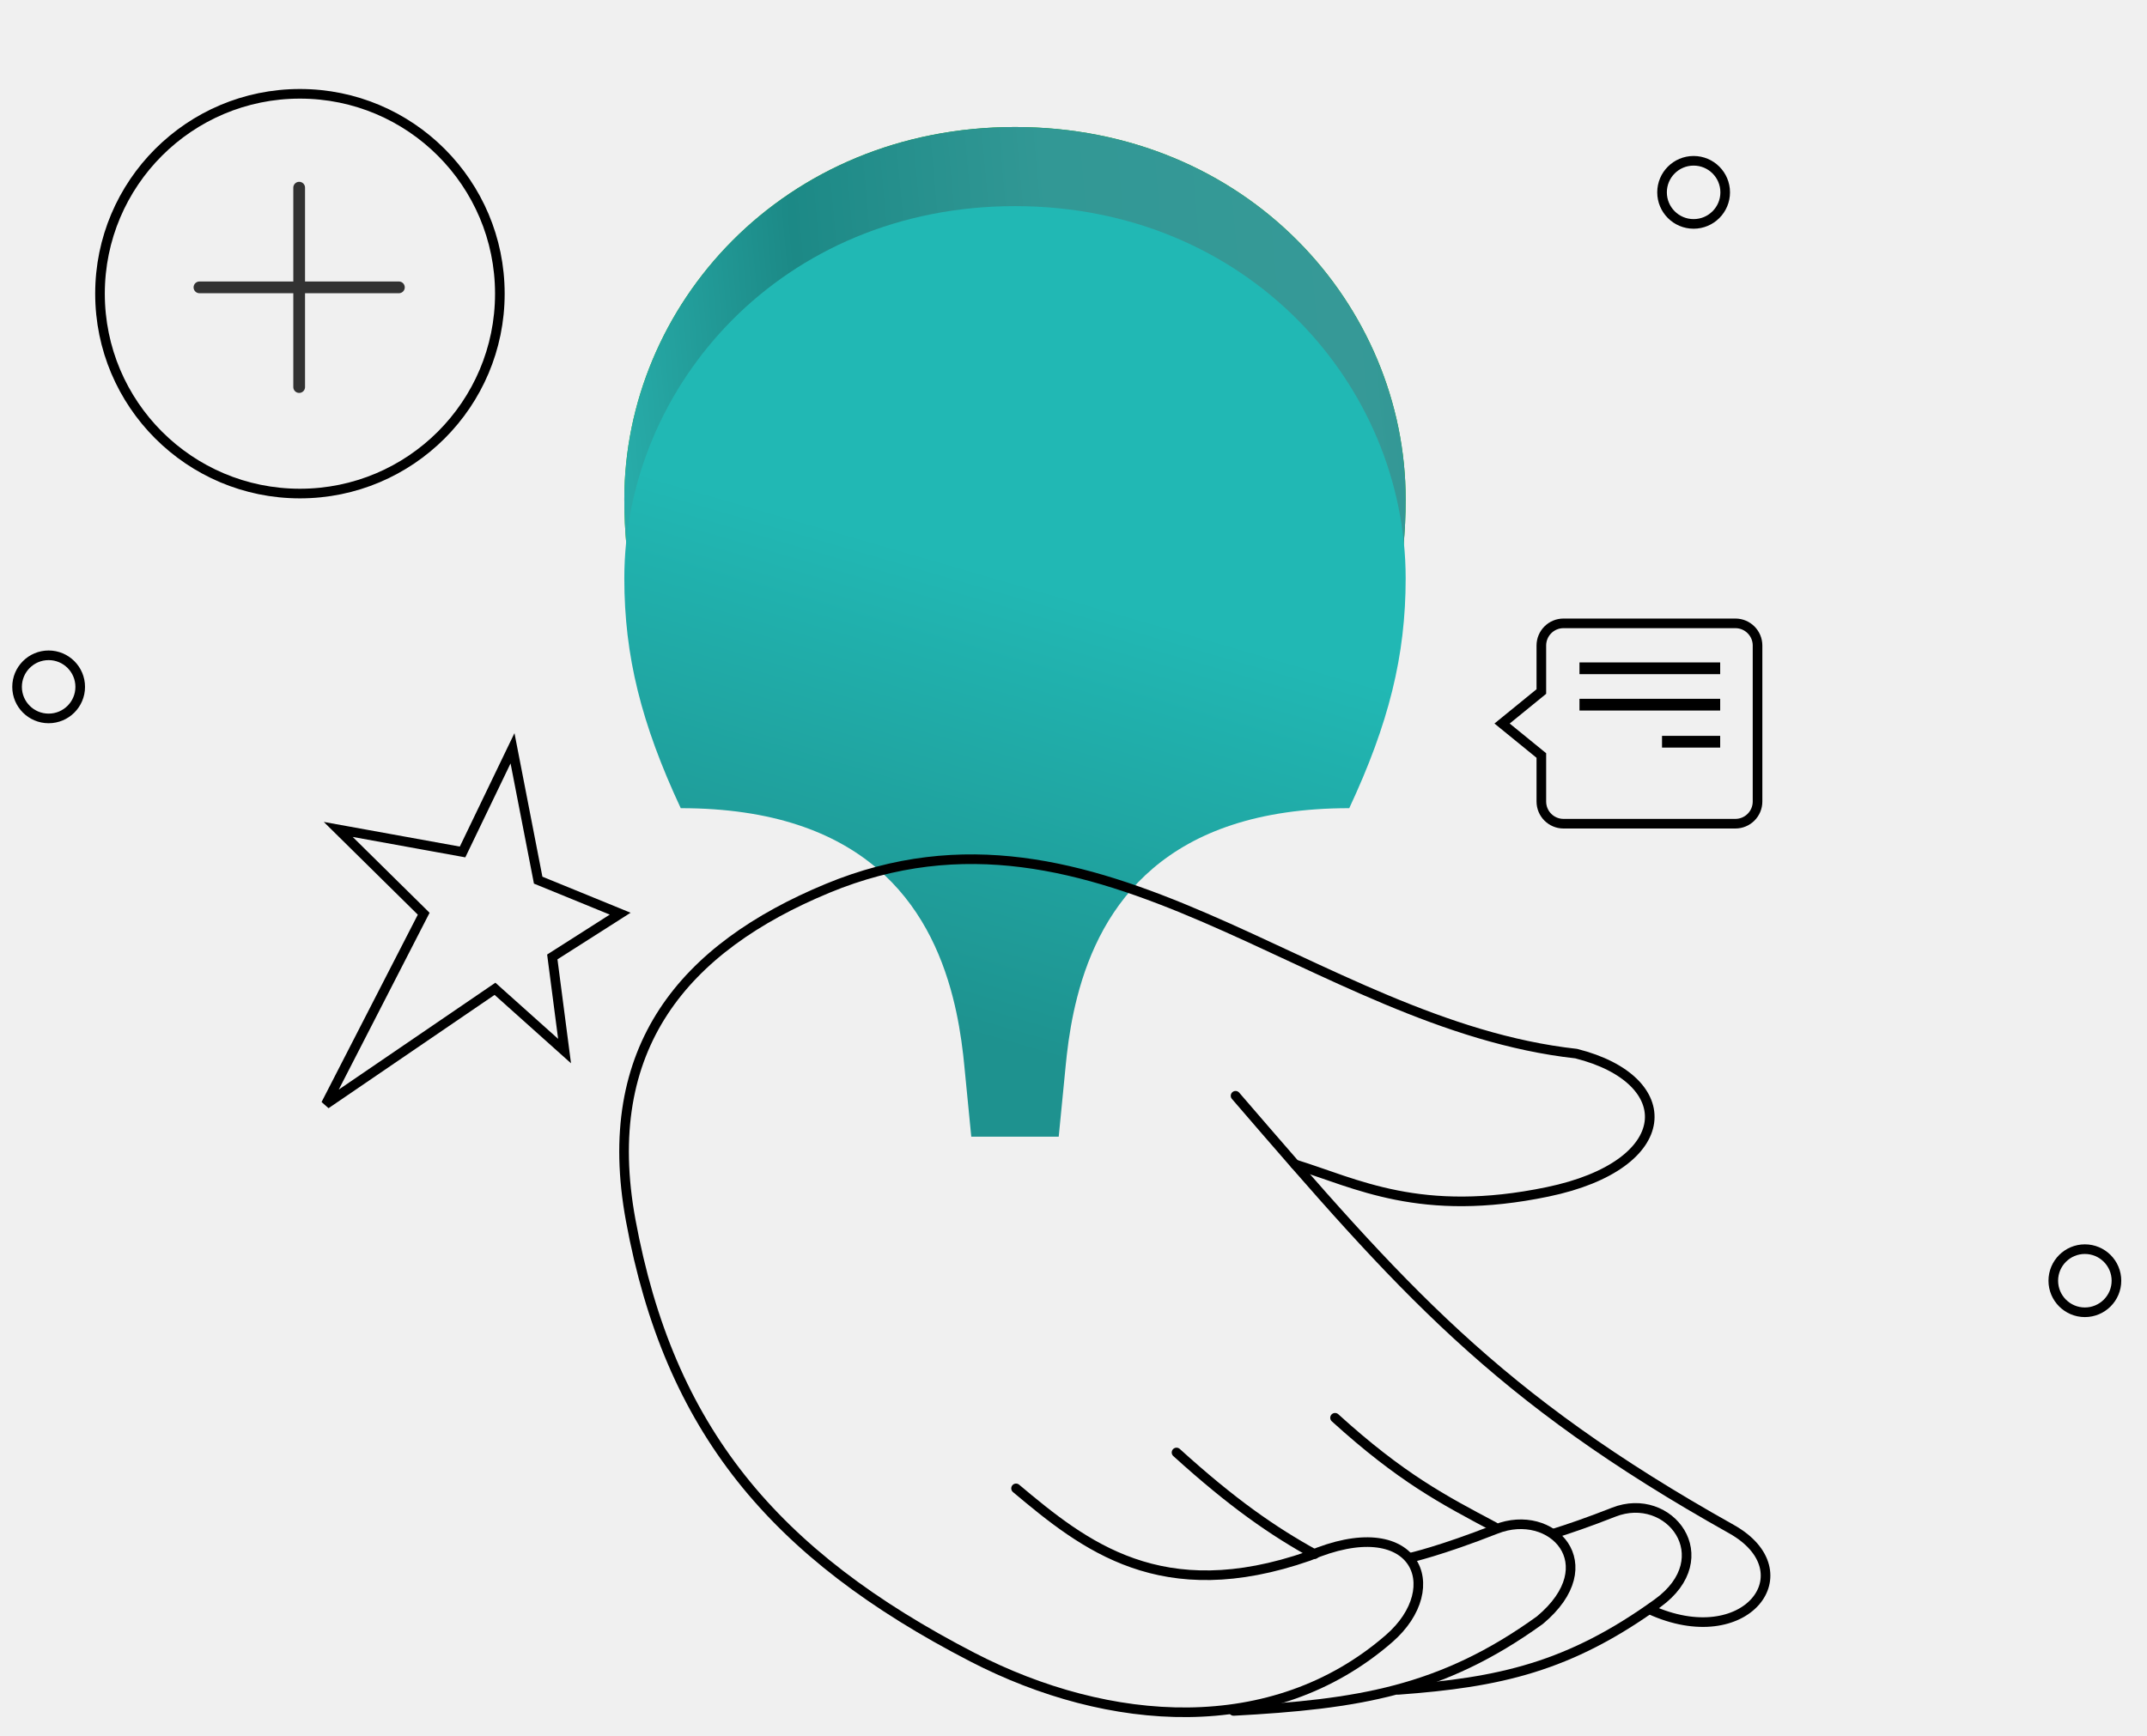
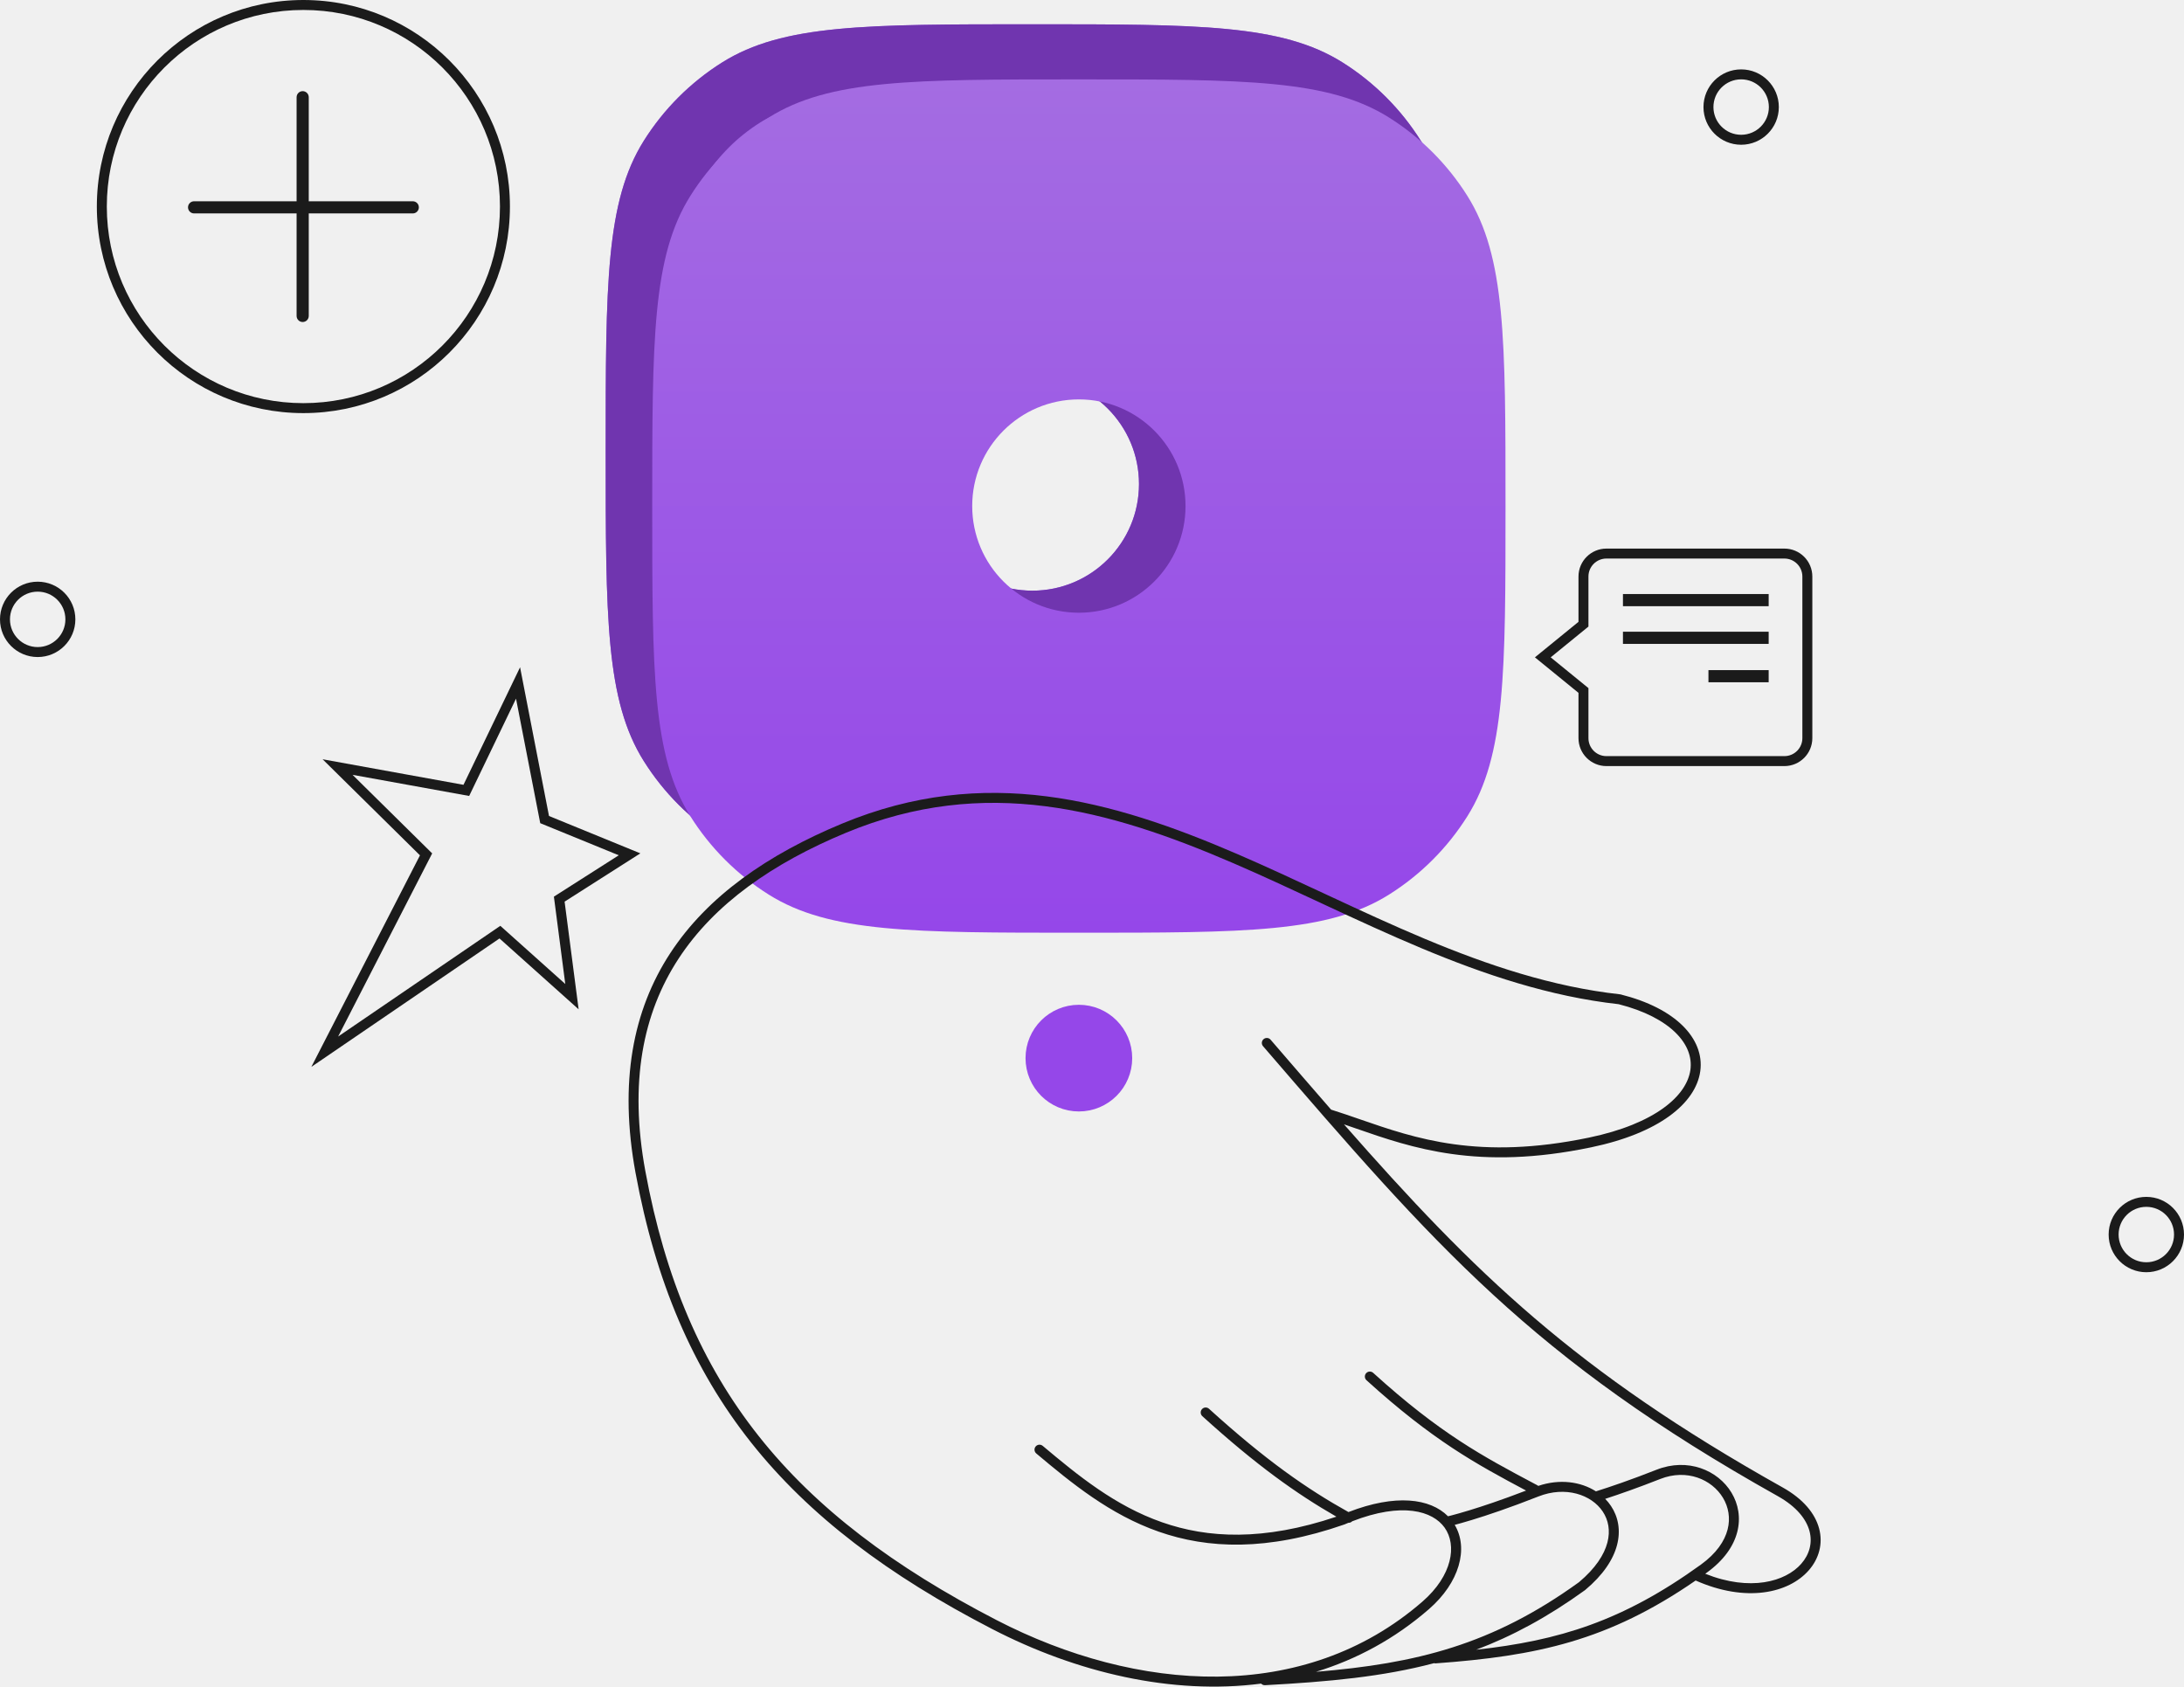
- <svg xmlns="http://www.w3.org/2000/svg" width="183" height="148" viewBox="0 0 183 148" fill="none">
-   <g clip-path="url(#clip0_319_6096)">
-     <path d="M86.513 16.003C69.561 16.003 58.389 28.928 58.389 42.564C58.389 47.422 59.263 51.788 61.453 57.111C70.712 57.812 77.101 61.383 81.235 66.59C84.15 70.263 85.68 74.431 86.513 78.196C87.346 74.431 88.876 70.263 91.792 66.59C95.925 61.383 102.315 57.812 111.573 57.111C113.763 51.788 114.637 47.422 114.637 42.564C114.637 28.928 103.465 16.003 86.513 16.003Z" stroke="url(#paint0_linear_319_6096)" stroke-width="10.35" />
-     <path d="M86.513 16.003C69.561 16.003 58.389 28.928 58.389 42.564C58.389 47.422 59.263 51.788 61.453 57.111C70.712 57.812 77.101 61.383 81.235 66.59C84.15 70.263 85.68 74.431 86.513 78.196C87.346 74.431 88.876 70.263 91.792 66.59C95.925 61.383 102.315 57.812 111.573 57.111C113.763 51.788 114.637 47.422 114.637 42.564C114.637 28.928 103.465 16.003 86.513 16.003Z" stroke="url(#paint1_linear_319_6096)" stroke-width="10.35" />
-     <path fill-rule="evenodd" clip-rule="evenodd" d="M58.023 68.905C54.657 61.692 53.214 55.922 53.214 49.31C53.214 32.841 66.678 17.574 86.513 17.574C106.348 17.574 119.812 32.841 119.812 49.31C119.812 55.922 118.37 61.692 115.004 68.905C99.309 68.905 93.823 77.208 91.814 85.022C91.38 86.709 91.108 88.373 90.931 89.926C90.93 89.933 90.929 89.939 90.929 89.945C90.896 90.229 90.867 90.508 90.841 90.784L90.24 96.914H82.787L82.186 90.784C82.159 90.508 82.13 90.229 82.098 89.945C82.097 89.939 82.096 89.933 82.096 89.926C81.918 88.373 81.646 86.709 81.213 85.022C79.203 77.208 73.717 68.905 58.023 68.905Z" fill="url(#paint2_linear_319_6096)" />
-     <path d="M43.684 63.796L39.563 72.356L39.427 72.638L39.12 72.582L28.83 70.717L35.9 77.692L36.114 77.904L35.977 78.171L27.773 94.145L41.926 84.486L42.191 84.305L42.43 84.519L48.121 89.614L47.109 81.846L47.076 81.588L47.295 81.448L52.862 77.899L46.076 75.124L45.871 75.041L45.829 74.823L43.684 63.796Z" stroke="black" stroke-width="0.82" />
-     <path d="M86.603 126.898C92.425 131.785 98.988 137.05 111.565 132.666C120.621 128.785 123.475 135.291 118.393 139.71C108.474 148.334 94.511 147.297 82.888 141.291C65.886 132.505 57.036 121.827 53.758 104.043C51.041 89.303 58.34 80.799 70.526 75.744C93.731 66.118 111.842 87.343 134.348 89.831C143.167 92.051 142.973 99.318 131.904 101.618C121.068 103.869 115.607 100.886 110.393 99.276" stroke="black" stroke-width="0.82" stroke-linecap="round" stroke-linejoin="round" />
-     <path d="M105.313 93.425C119.47 109.849 127.404 119.067 147.574 130.366C154.056 133.998 148.831 140.968 140.637 137.23" stroke="black" stroke-width="0.82" stroke-linecap="round" stroke-linejoin="round" />
-     <path d="M113.793 120.879C119.437 126.002 123.014 127.867 127.383 130.187" stroke="black" stroke-width="0.82" stroke-linecap="round" stroke-linejoin="round" />
-     <path d="M100.281 123.838C105.07 128.184 108.516 130.559 112.045 132.508" stroke="black" stroke-width="0.82" stroke-linecap="round" stroke-linejoin="round" />
-     <path d="M120.19 132.81C120.19 132.81 122.778 132.235 127.521 130.367C132.264 128.498 136.949 133.367 131.258 138.129C122.844 144.207 115.669 145.307 105.146 145.872" stroke="black" stroke-width="0.82" stroke-linecap="round" stroke-linejoin="round" />
-     <path d="M132.407 130.756C133.635 130.374 135.361 129.789 137.543 128.929C142.286 127.06 146.667 132.799 141.28 136.691C133.735 142.141 127.8 143.448 119.197 144.075" stroke="black" stroke-width="0.82" stroke-linecap="round" stroke-linejoin="round" />
-     <path d="M131.377 58.765V58.96L131.226 59.083L128.03 61.687L131.226 64.291L131.377 64.414V64.609V68.338C131.377 69.382 132.223 70.228 133.267 70.228H147.914C148.958 70.228 149.804 69.382 149.804 68.338V55.037C149.804 53.993 148.958 53.147 147.914 53.147H133.267C132.223 53.147 131.377 53.993 131.377 55.037V58.765Z" stroke="black" stroke-width="0.82" />
-     <line y1="-0.5" x2="11.993" y2="-0.5" transform="matrix(-1 0 0 1 146.62 57.4778)" stroke="black" />
-     <line y1="-0.5" x2="11.993" y2="-0.5" transform="matrix(-1 0 0 1 146.62 60.5798)" stroke="black" />
-     <line y1="-0.5" x2="4.957" y2="-0.5" transform="matrix(-1 0 0 1 146.62 63.739)" stroke="black" />
-     <circle cx="17.451" cy="17.451" r="17.041" transform="matrix(-1 0 0 1 43.0154 7.58813)" stroke="black" stroke-width="0.82" />
-     <path d="M25.5 16V33" stroke="#323232" stroke-linecap="round" stroke-linejoin="round" />
-     <path d="M17 24.5H34" stroke="#323232" stroke-linecap="round" stroke-linejoin="round" />
-     <path d="M141.665 16.399C141.665 17.886 142.869 19.09 144.356 19.09C145.842 19.09 147.047 17.886 147.047 16.399C147.047 14.913 145.842 13.709 144.356 13.709C142.869 13.709 141.665 14.913 141.665 16.399Z" stroke="black" stroke-width="0.82" stroke-miterlimit="10" />
-     <path d="M175.013 109.193C175.013 110.679 176.218 111.884 177.704 111.884C179.191 111.884 180.396 110.679 180.396 109.193C180.396 107.707 179.191 106.502 177.704 106.502C176.218 106.502 175.013 107.707 175.013 109.193Z" stroke="black" stroke-width="0.82" stroke-miterlimit="10" />
-     <path d="M1.455 58.562C1.455 60.048 2.659 61.252 4.145 61.252C5.632 61.252 6.837 60.048 6.837 58.562C6.837 57.075 5.632 55.871 4.145 55.871C2.659 55.871 1.455 57.075 1.455 58.562Z" stroke="black" stroke-width="0.82" stroke-miterlimit="10" />
-   </g>
+ <svg xmlns="http://www.w3.org/2000/svg" width="180" height="139" viewBox="0 0 180 139" fill="none">
+   <mask id="path-1-inside-1_3552_14411" fill="white">
+     <path fill-rule="evenodd" clip-rule="evenodd" d="M49.919 37.163C49.919 23.456 49.919 16.602 53.063 11.599C54.703 8.99 56.909 6.783 59.518 5.144C64.522 2 71.375 2 85.082 2C98.789 2 105.643 2 110.647 5.144C113.256 6.783 115.462 8.99 117.101 11.599C120.245 16.602 120.245 23.456 120.245 37.163C120.245 50.87 120.245 57.724 117.101 62.727C115.462 65.336 113.256 67.543 110.647 69.182C105.643 72.326 98.789 72.326 85.082 72.326C71.375 72.326 64.522 72.326 59.518 69.182C56.909 67.543 54.703 65.336 53.063 62.727C49.919 57.724 49.919 50.87 49.919 37.163ZM85.082 31.098C80.227 31.098 76.291 35.034 76.291 39.889C76.291 44.744 80.227 48.68 85.082 48.68C89.937 48.68 93.873 44.744 93.873 39.889C93.873 35.034 89.937 31.098 85.082 31.098Z" />
+   </mask>
+   <path fill-rule="evenodd" clip-rule="evenodd" d="M49.919 37.163C49.919 23.456 49.919 16.602 53.063 11.599C54.703 8.99 56.909 6.783 59.518 5.144C64.522 2 71.375 2 85.082 2C98.789 2 105.643 2 110.647 5.144C113.256 6.783 115.462 8.99 117.101 11.599C120.245 16.602 120.245 23.456 120.245 37.163C120.245 50.87 120.245 57.724 117.101 62.727C115.462 65.336 113.256 67.543 110.647 69.182C105.643 72.326 98.789 72.326 85.082 72.326C71.375 72.326 64.522 72.326 59.518 69.182C56.909 67.543 54.703 65.336 53.063 62.727C49.919 57.724 49.919 50.87 49.919 37.163ZM85.082 31.098C80.227 31.098 76.291 35.034 76.291 39.889C76.291 44.744 80.227 48.68 85.082 48.68C89.937 48.68 93.873 44.744 93.873 39.889C93.873 35.034 89.937 31.098 85.082 31.098Z" fill="url(#paint0_linear_3552_14411)" />
+   <path d="M53.063 11.599L58.026 14.717L58.026 14.717L53.063 11.599ZM59.518 5.144L62.636 10.106L62.636 10.106L59.518 5.144ZM110.647 5.144L113.765 0.182L113.765 0.182L110.647 5.144ZM117.101 11.599L112.139 14.717L112.139 14.717L117.101 11.599ZM117.101 62.727L112.139 59.609H112.139L117.101 62.727ZM110.647 69.182L107.529 64.22V64.22L110.647 69.182ZM59.518 69.182L62.636 64.22L62.636 64.22L59.518 69.182ZM53.063 62.727L48.101 65.845L48.101 65.845L53.063 62.727ZM48.101 8.481C45.844 12.072 44.915 16.061 44.479 20.551C44.053 24.952 44.059 30.425 44.059 37.163H55.78C55.78 30.194 55.786 25.387 56.146 21.683C56.496 18.069 57.138 16.129 58.026 14.717L48.101 8.481ZM56.4 0.182C53.046 2.29 50.209 5.126 48.101 8.481L58.026 14.717C59.197 12.853 60.773 11.277 62.636 10.106L56.4 0.182ZM85.082 -3.86C78.345 -3.86 72.872 -3.867 68.471 -3.44C63.98 -3.005 59.992 -2.075 56.4 0.182L62.636 10.106C64.048 9.219 65.989 8.577 69.602 8.226C73.306 7.867 78.113 7.86 85.082 7.86V-3.86ZM113.765 0.182C110.173 -2.075 106.185 -3.005 101.694 -3.44C97.293 -3.867 91.82 -3.86 85.082 -3.86V7.86C92.052 7.86 96.859 7.867 100.563 8.226C104.176 8.577 106.117 9.219 107.529 10.106L113.765 0.182ZM122.064 8.481C119.956 5.126 117.119 2.29 113.765 0.182L107.529 10.106C109.392 11.277 110.968 12.853 112.139 14.717L122.064 8.481ZM126.106 37.163C126.106 30.425 126.112 24.952 125.686 20.551C125.25 16.061 124.32 12.072 122.064 8.481L112.139 14.717C113.026 16.129 113.669 18.069 114.019 21.683C114.378 25.387 114.385 30.194 114.385 37.163H126.106ZM122.064 65.845C124.32 62.254 125.25 58.266 125.686 53.775C126.112 49.374 126.106 43.901 126.106 37.163H114.385C114.385 44.132 114.378 48.94 114.019 52.643C113.669 56.257 113.026 58.197 112.139 59.609L122.064 65.845ZM113.765 74.144C117.119 72.036 119.956 69.2 122.064 65.845L112.139 59.609C110.968 61.473 109.392 63.049 107.529 64.22L113.765 74.144ZM85.082 78.186C91.82 78.186 97.293 78.193 101.694 77.766C106.185 77.331 110.173 76.401 113.765 74.144L107.529 64.22C106.117 65.107 104.176 65.749 100.563 66.1C96.859 66.459 92.052 66.465 85.082 66.465V78.186ZM56.4 74.144C59.992 76.401 63.98 77.331 68.471 77.766C72.872 78.193 78.345 78.186 85.082 78.186V66.465C78.113 66.465 73.306 66.459 69.602 66.1C65.989 65.749 64.048 65.107 62.636 64.22L56.4 74.144ZM48.101 65.845C50.209 69.2 53.046 72.036 56.4 74.144L62.636 64.22C60.773 63.049 59.197 61.473 58.026 59.609L48.101 65.845ZM44.059 37.163C44.059 43.901 44.053 49.374 44.479 53.775C44.915 58.266 45.844 62.254 48.101 65.845L58.026 59.609C57.138 58.197 56.496 56.257 56.146 52.643C55.786 48.94 55.78 44.132 55.78 37.163H44.059ZM82.152 39.889C82.152 38.271 83.464 36.959 85.082 36.959V25.238C76.99 25.238 70.431 31.797 70.431 39.889H82.152ZM85.082 42.819C83.464 42.819 82.152 41.507 82.152 39.889H70.431C70.431 47.981 76.99 54.54 85.082 54.54V42.819ZM88.012 39.889C88.012 41.507 86.701 42.819 85.082 42.819V54.54C93.174 54.54 99.733 47.981 99.733 39.889H88.012ZM85.082 36.959C86.701 36.959 88.012 38.271 88.012 39.889H99.733C99.733 31.797 93.174 25.238 85.082 25.238V36.959Z" fill="#7035AF" mask="url(#path-1-inside-1_3552_14411)" />
+   <path fill-rule="evenodd" clip-rule="evenodd" d="M53.755 41.706C53.755 27.999 53.755 21.146 56.899 16.142C58.538 13.533 60.745 11.327 63.354 9.687C68.357 6.543 75.211 6.543 88.918 6.543C102.625 6.543 109.478 6.543 114.482 9.687C117.091 11.327 119.297 13.533 120.937 16.142C124.081 21.146 124.081 27.999 124.081 41.706C124.081 55.413 124.081 62.267 120.937 67.271C119.297 69.88 117.091 72.086 114.482 73.725C109.478 76.869 102.625 76.869 88.918 76.869C75.211 76.869 68.357 76.869 63.354 73.725C60.745 72.086 58.538 69.88 56.899 67.271C53.755 62.267 53.755 55.413 53.755 41.706ZM88.918 32.916C84.063 32.916 80.127 36.851 80.127 41.706C80.127 46.561 84.063 50.497 88.918 50.497C93.773 50.497 97.708 46.561 97.708 41.706C97.708 36.851 93.773 32.916 88.918 32.916Z" fill="url(#paint1_linear_3552_14411)" />
+   <circle cx="88.918" cy="87.204" r="3.846" fill="#9547E9" stroke="#9547E9" stroke-width="1.099" />
+   <path d="M24.946 7.512C24.67 7.512 24.445 7.737 24.445 8.013V16.587H15.997C15.72 16.587 15.496 16.811 15.496 17.088C15.496 17.364 15.72 17.589 15.997 17.589H24.445V26.038C24.445 26.314 24.67 26.538 24.946 26.538C25.223 26.538 25.447 26.314 25.447 26.038V17.589H34.021C34.297 17.589 34.521 17.364 34.521 17.088C34.521 16.811 34.297 16.587 34.021 16.587H25.447V8.013C25.447 7.737 25.223 7.512 24.946 7.512Z" fill="#1B1B1B" />
+   <path fill-rule="evenodd" clip-rule="evenodd" d="M7.982 17.023C7.982 26.425 15.603 34.046 25.004 34.046C34.406 34.046 42.027 26.425 42.027 17.023C42.027 7.622 34.406 0 25.004 0C15.603 0 7.982 7.622 7.982 17.023ZM8.803 17.023C8.803 25.971 16.056 33.225 25.004 33.225C33.952 33.225 41.206 25.971 41.206 17.023C41.206 8.075 33.952 0.821 25.004 0.821C16.056 0.821 8.803 8.075 8.803 17.023Z" fill="#1B1B1B" />
+   <path d="M133.76 49.959H145.769V48.957H133.76V49.959Z" fill="#1B1B1B" />
+   <path d="M145.769 53.065H133.76V52.063H145.769V53.065Z" fill="#1B1B1B" />
+   <path d="M140.806 56.228H145.769V55.227H140.806V56.228Z" fill="#1B1B1B" />
+   <path fill-rule="evenodd" clip-rule="evenodd" d="M130.095 60.833V57.1L126.504 54.174L130.095 51.248V47.514C130.095 46.242 131.126 45.211 132.398 45.211H147.065C148.337 45.211 149.368 46.242 149.368 47.514V60.833C149.368 62.105 148.337 63.136 147.065 63.136H132.398C131.126 63.136 130.095 62.105 130.095 60.833ZM130.916 56.71L127.804 54.174L130.916 51.638V47.514C130.916 46.696 131.58 46.032 132.398 46.032H147.065C147.883 46.032 148.547 46.696 148.547 47.514V60.833C148.547 61.652 147.883 62.315 147.065 62.315H132.398C131.58 62.315 130.916 61.652 130.916 60.833V56.71Z" fill="#1B1B1B" />
+   <path fill-rule="evenodd" clip-rule="evenodd" d="M146.607 8.824C146.607 7.109 145.217 5.719 143.501 5.719C141.787 5.719 140.396 7.109 140.396 8.824C140.396 10.539 141.786 11.929 143.501 11.929C145.217 11.929 146.607 10.539 146.607 8.824ZM143.501 6.54C144.764 6.54 145.786 7.563 145.786 8.824C145.786 10.085 144.764 11.108 143.501 11.108C142.24 11.108 141.217 10.085 141.217 8.824C141.217 7.563 142.24 6.54 143.501 6.54Z" fill="#1B1B1B" />
+   <path fill-rule="evenodd" clip-rule="evenodd" d="M176.894 98.639C178.61 98.639 180 100.029 180 101.744C180 103.459 178.61 104.849 176.894 104.849C175.179 104.849 173.789 103.459 173.789 101.744C173.789 100.029 175.179 98.639 176.894 98.639ZM179.179 101.744C179.179 100.482 178.156 99.46 176.894 99.46C175.633 99.46 174.61 100.482 174.61 101.744C174.61 103.005 175.633 104.028 176.894 104.028C178.156 104.028 179.179 103.005 179.179 101.744Z" fill="#1B1B1B" />
+   <path fill-rule="evenodd" clip-rule="evenodd" d="M6.211 51.044C6.211 49.329 4.82 47.939 3.105 47.939C1.39 47.939 0 49.329 0 51.044C0 52.759 1.39 54.149 3.105 54.149C4.82 54.149 6.211 52.759 6.211 51.044ZM3.105 48.76C4.367 48.76 5.39 49.782 5.39 51.044C5.39 52.305 4.367 53.328 3.105 53.328C1.844 53.328 0.821 52.305 0.821 51.044C0.821 49.782 1.844 48.76 3.105 48.76Z" fill="#1B1B1B" />
+   <path fill-rule="evenodd" clip-rule="evenodd" d="M26.588 62.574L38.199 64.679L42.863 54.992L45.247 67.249L52.776 70.328L46.533 74.307L47.689 83.181L41.167 77.342L25.66 87.926L34.613 70.492L26.588 62.574ZM35.619 70.331L29.056 63.856L38.668 65.598L42.529 57.578L44.525 67.841L50.997 70.487L45.651 73.895L46.589 81.094L41.235 76.301L27.868 85.425L35.619 70.331Z" fill="#1B1B1B" />
+   <path fill-rule="evenodd" clip-rule="evenodd" d="M111.794 93.015C111.447 92.895 111.105 92.776 110.767 92.661C121.551 104.943 129.831 113.01 146.925 122.587C148.614 123.533 149.598 124.73 149.928 125.974C150.261 127.226 149.914 128.461 149.071 129.42C147.41 131.31 143.896 132.093 139.751 130.256C132.538 135.234 126.653 136.476 118.34 137.083C118.289 137.087 118.24 137.081 118.194 137.067C113.993 138.181 109.537 138.599 104.263 138.883C104.136 138.89 104.02 138.838 103.94 138.752C96.595 139.704 88.743 137.856 81.764 134.25C73.218 129.834 66.694 124.928 61.893 118.87C57.09 112.809 54.031 105.618 52.38 96.661C51.004 89.197 52.159 83.267 55.239 78.556C58.313 73.856 63.272 70.419 69.417 67.87C81.193 62.984 91.67 65.944 101.953 70.376C104.32 71.397 106.683 72.498 109.049 73.6L109.657 73.883C112.229 75.081 114.807 76.273 117.415 77.366C122.631 79.551 127.948 81.33 133.526 81.947C133.537 81.948 133.547 81.95 133.557 81.952C133.562 81.953 133.567 81.954 133.572 81.955C133.575 81.955 133.578 81.956 133.581 81.957C135.836 82.524 137.553 83.423 138.67 84.52C139.793 85.622 140.319 86.936 140.132 88.283C139.947 89.62 139.073 90.904 137.575 91.987C136.076 93.072 133.926 93.976 131.117 94.56C121.817 96.492 116.389 94.609 111.794 93.015ZM69.732 68.628C81.191 63.875 91.4 66.722 101.628 71.13C103.984 72.146 106.336 73.242 108.705 74.345L109.31 74.628C111.882 75.825 114.473 77.023 117.097 78.123C122.337 80.319 127.728 82.128 133.408 82.76C135.555 83.304 137.116 84.145 138.095 85.106C139.073 86.066 139.462 87.132 139.319 88.17C139.174 89.218 138.473 90.324 137.093 91.322C135.715 92.32 133.683 93.188 130.95 93.756C121.882 95.64 116.654 93.829 112.077 92.243C111.273 91.965 110.487 91.693 109.706 91.449C108.13 89.643 106.495 87.745 104.766 85.74L104.719 85.685C104.571 85.513 104.312 85.494 104.14 85.642C103.968 85.79 103.949 86.049 104.097 86.221L104.144 86.276L104.149 86.281C118.299 102.699 126.287 111.966 146.524 123.304C148.081 124.176 148.877 125.215 149.135 126.185C149.39 127.148 149.134 128.105 148.454 128.878C147.158 130.352 144.257 131.183 140.542 129.699L140.663 129.612C142.072 128.594 142.877 127.429 143.179 126.26C143.481 125.09 143.269 123.952 142.707 123.018C141.587 121.156 139.09 120.116 136.53 121.125C134.423 121.955 132.745 122.528 131.533 122.908C130.268 122.099 128.524 121.864 126.78 122.459C126.756 122.438 126.729 122.419 126.7 122.403L126.495 122.295C122.223 120.027 118.701 118.157 113.175 113.142C113.007 112.99 112.748 113.002 112.595 113.17C112.443 113.338 112.455 113.598 112.623 113.75C118.079 118.701 121.628 120.639 125.777 122.843C123.759 123.619 122.178 124.143 121.074 124.478C120.459 124.666 119.991 124.795 119.679 124.877C119.532 124.915 119.42 124.943 119.342 124.962C117.866 123.478 115.014 123.109 111.137 124.614C107.707 122.701 104.324 120.35 99.645 116.104C99.477 115.951 99.217 115.964 99.065 116.132C98.913 116.3 98.925 116.559 99.093 116.712C103.544 120.752 106.852 123.107 110.143 124.995C104.115 127.02 99.536 126.773 95.769 125.455C91.903 124.102 88.855 121.609 85.937 119.158C85.763 119.013 85.504 119.035 85.358 119.209C85.212 119.383 85.235 119.642 85.409 119.787C88.319 122.231 91.472 124.821 95.498 126.23C99.542 127.645 104.429 127.858 110.803 125.637C110.812 125.634 110.821 125.63 110.83 125.626C110.931 125.583 111.031 125.541 111.131 125.5C111.247 125.505 111.362 125.461 111.445 125.375C115.565 123.774 118.075 124.518 119.061 125.897C120.095 127.345 119.703 129.847 117.235 131.992C107.48 140.475 93.698 139.493 82.141 133.521C73.662 129.139 67.244 124.3 62.537 118.36C57.832 112.423 54.819 105.363 53.187 96.512C51.842 89.216 52.982 83.508 55.926 79.006C58.878 74.493 63.674 71.141 69.732 68.628ZM140.182 128.947C133.734 133.605 128.486 135.207 121.663 135.96C124.631 134.842 127.549 133.276 130.628 131.052C130.636 131.046 130.644 131.04 130.651 131.034C132.121 129.804 132.957 128.536 133.272 127.333C133.589 126.123 133.369 125.004 132.776 124.115C132.636 123.904 132.475 123.707 132.297 123.526C133.47 123.146 134.99 122.614 136.831 121.889C139.019 121.026 141.091 121.924 142.004 123.441C142.458 124.197 142.628 125.11 142.384 126.055C142.14 127.001 141.47 128.016 140.182 128.947ZM130.135 130.395C122.981 135.56 116.74 137.094 108.459 137.781C111.788 136.762 114.941 135.075 117.774 132.612C120.286 130.428 121.055 127.612 119.893 125.67C120.215 125.585 120.691 125.453 121.313 125.264C122.565 124.883 124.411 124.268 126.796 123.328C129.022 122.451 131.163 123.176 132.093 124.57C132.554 125.262 132.736 126.139 132.478 127.125C132.218 128.116 131.508 129.243 130.135 130.395Z" fill="#1B1B1B" />
  <defs>
-     <linearGradient id="paint0_linear_319_6096" x1="-6.482" y1="66.359" x2="91.063" y2="-57.65" gradientUnits="userSpaceOnUse">
-       <stop offset="0.098" stop-color="#23CC29" />
-       <stop offset="0.571" stop-color="#19AA1E" />
+     <linearGradient id="paint0_linear_3552_14411" x1="85.082" y1="2" x2="85.082" y2="72.326" gradientUnits="userSpaceOnUse">
+       <stop stop-color="#A46CE2" />
+       <stop offset="1" stop-color="#9547E9" />
    </linearGradient>
-     <linearGradient id="paint1_linear_319_6096" x1="152.779" y1="41.559" x2="53.228" y2="50.519" gradientUnits="userSpaceOnUse">
-       <stop stop-color="#1E928F" />
-       <stop offset="0.09" stop-color="#1E928F" />
-       <stop offset="0.1" stop-color="#1E928F" />
-       <stop offset="0.36" stop-color="#369997" />
-       <stop offset="0.61" stop-color="#329895" />
-       <stop offset="0.83" stop-color="#1C8986" />
-       <stop offset="1" stop-color="#28AEAB" />
+     <linearGradient id="paint1_linear_3552_14411" x1="88.918" y1="6.543" x2="88.918" y2="76.869" gradientUnits="userSpaceOnUse">
+       <stop stop-color="#A46CE2" />
+       <stop offset="1" stop-color="#9547E9" />
    </linearGradient>
-     <linearGradient id="paint2_linear_319_6096" x1="53.214" y1="79.77" x2="71.293" y2="17.475" gradientUnits="userSpaceOnUse">
-       <stop stop-color="#1E928F" />
-       <stop offset="0.594" stop-color="#21B8B4" />
-     </linearGradient>
-     <clipPath id="clip0_319_6096">
-       <rect width="182" height="148" fill="white" transform="matrix(-1 0 0 1 182.5 0)" />
-     </clipPath>
  </defs>
</svg>
